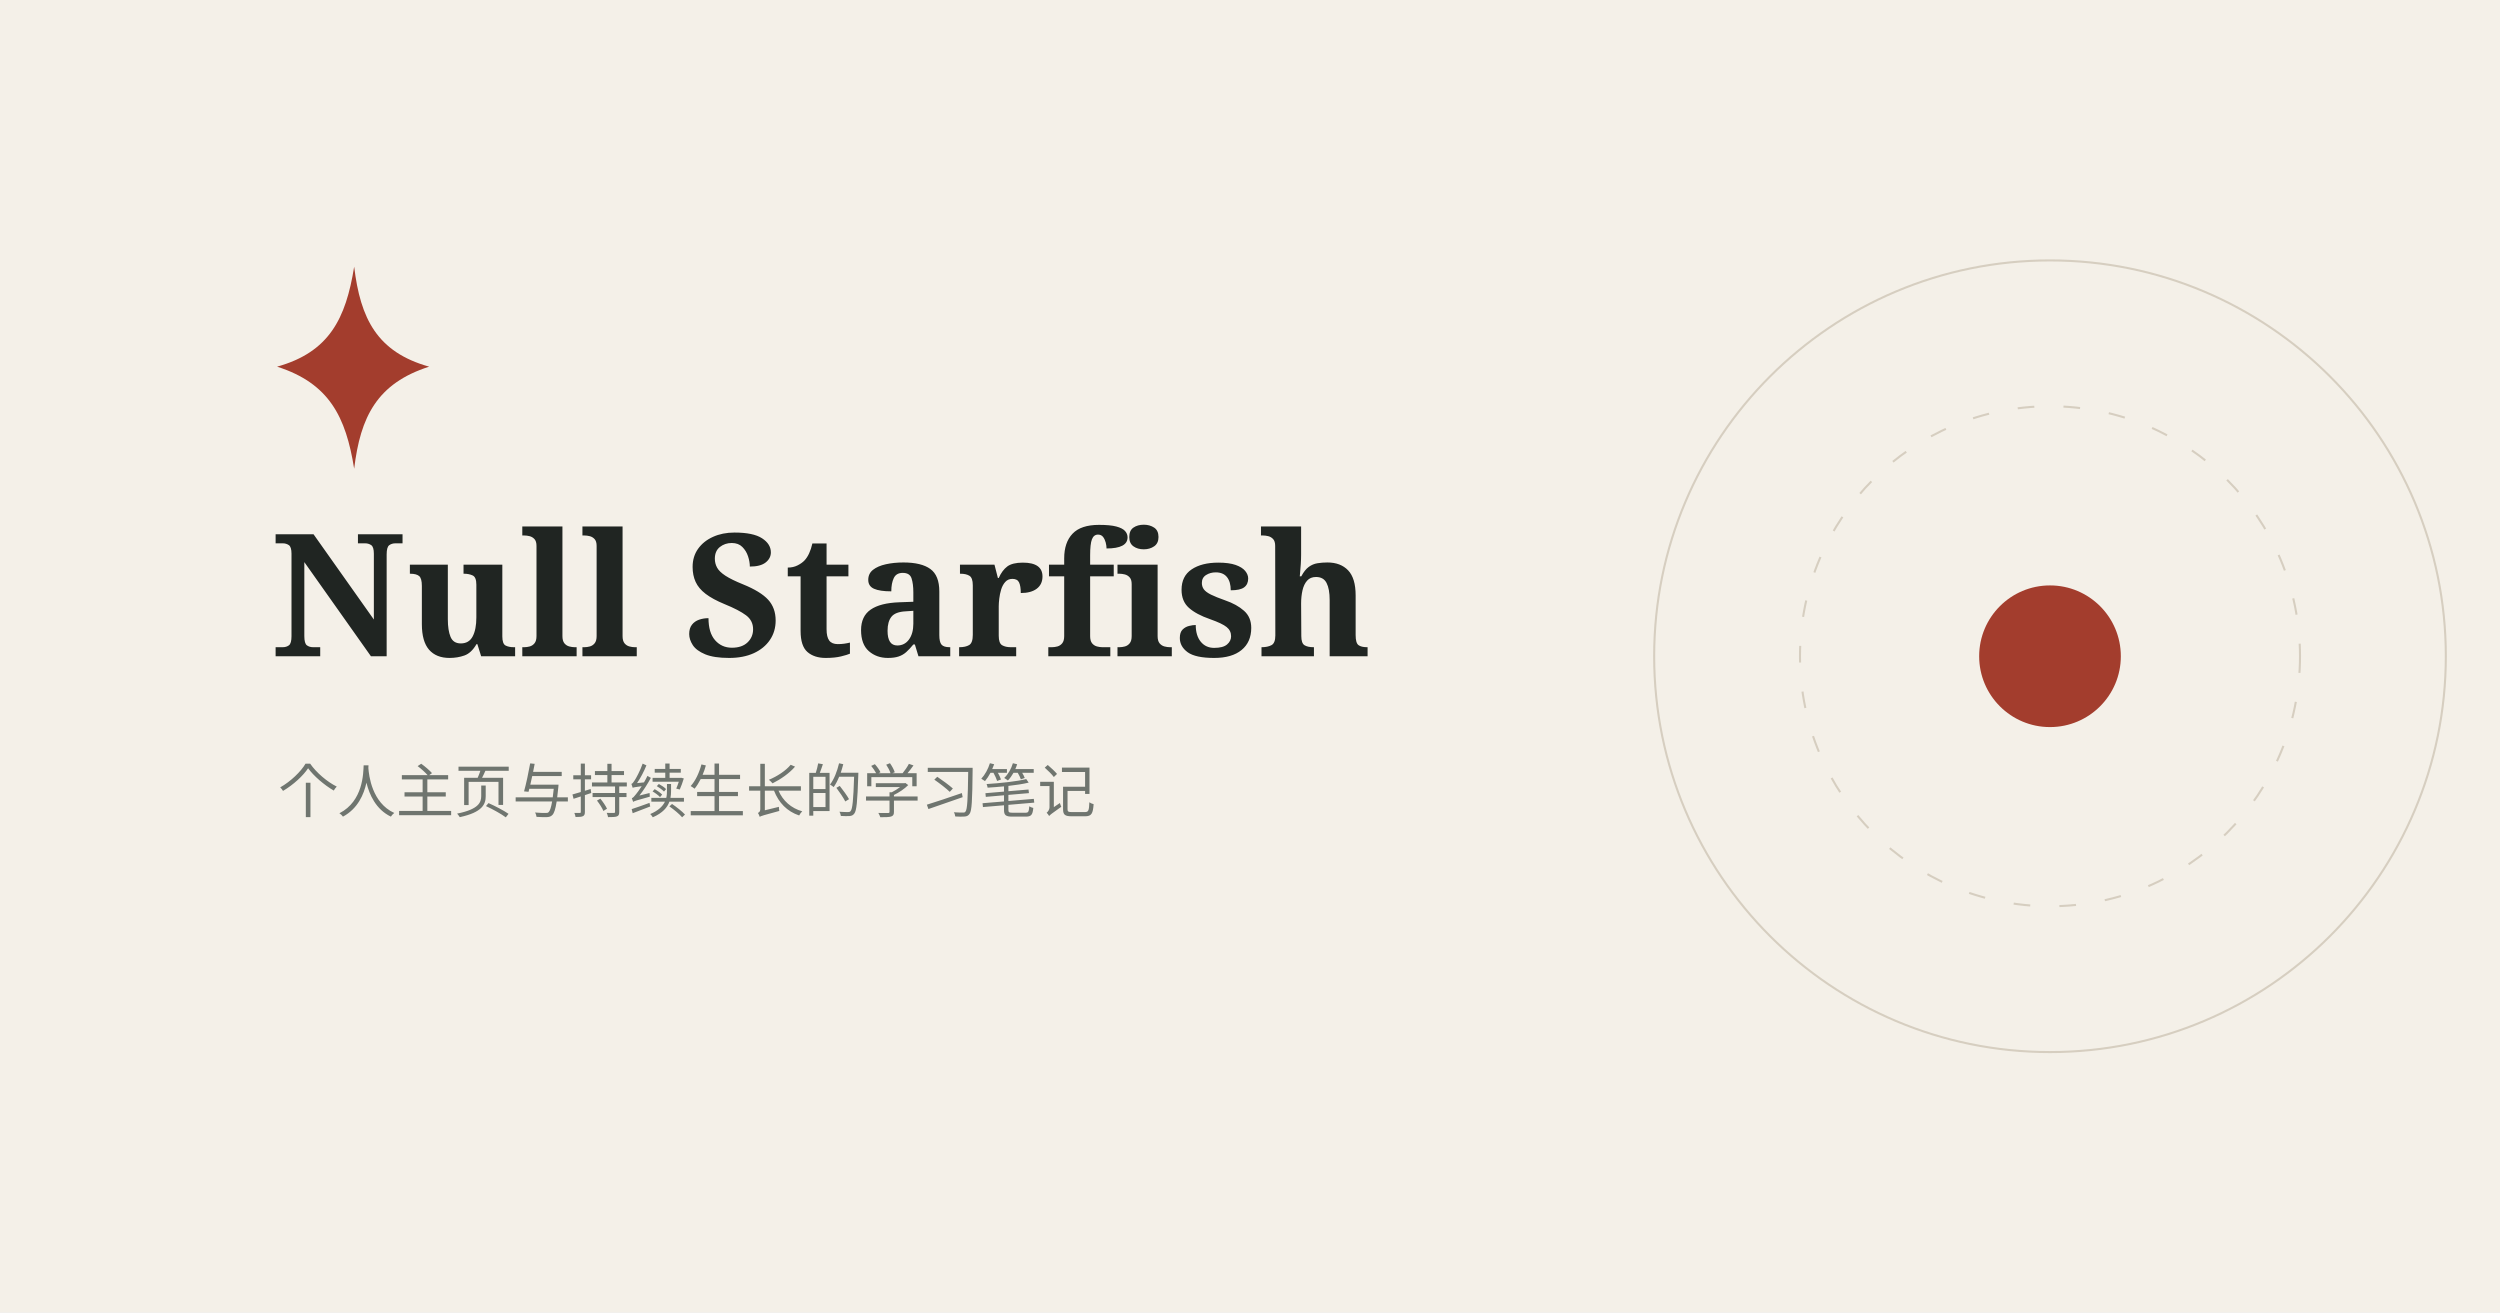
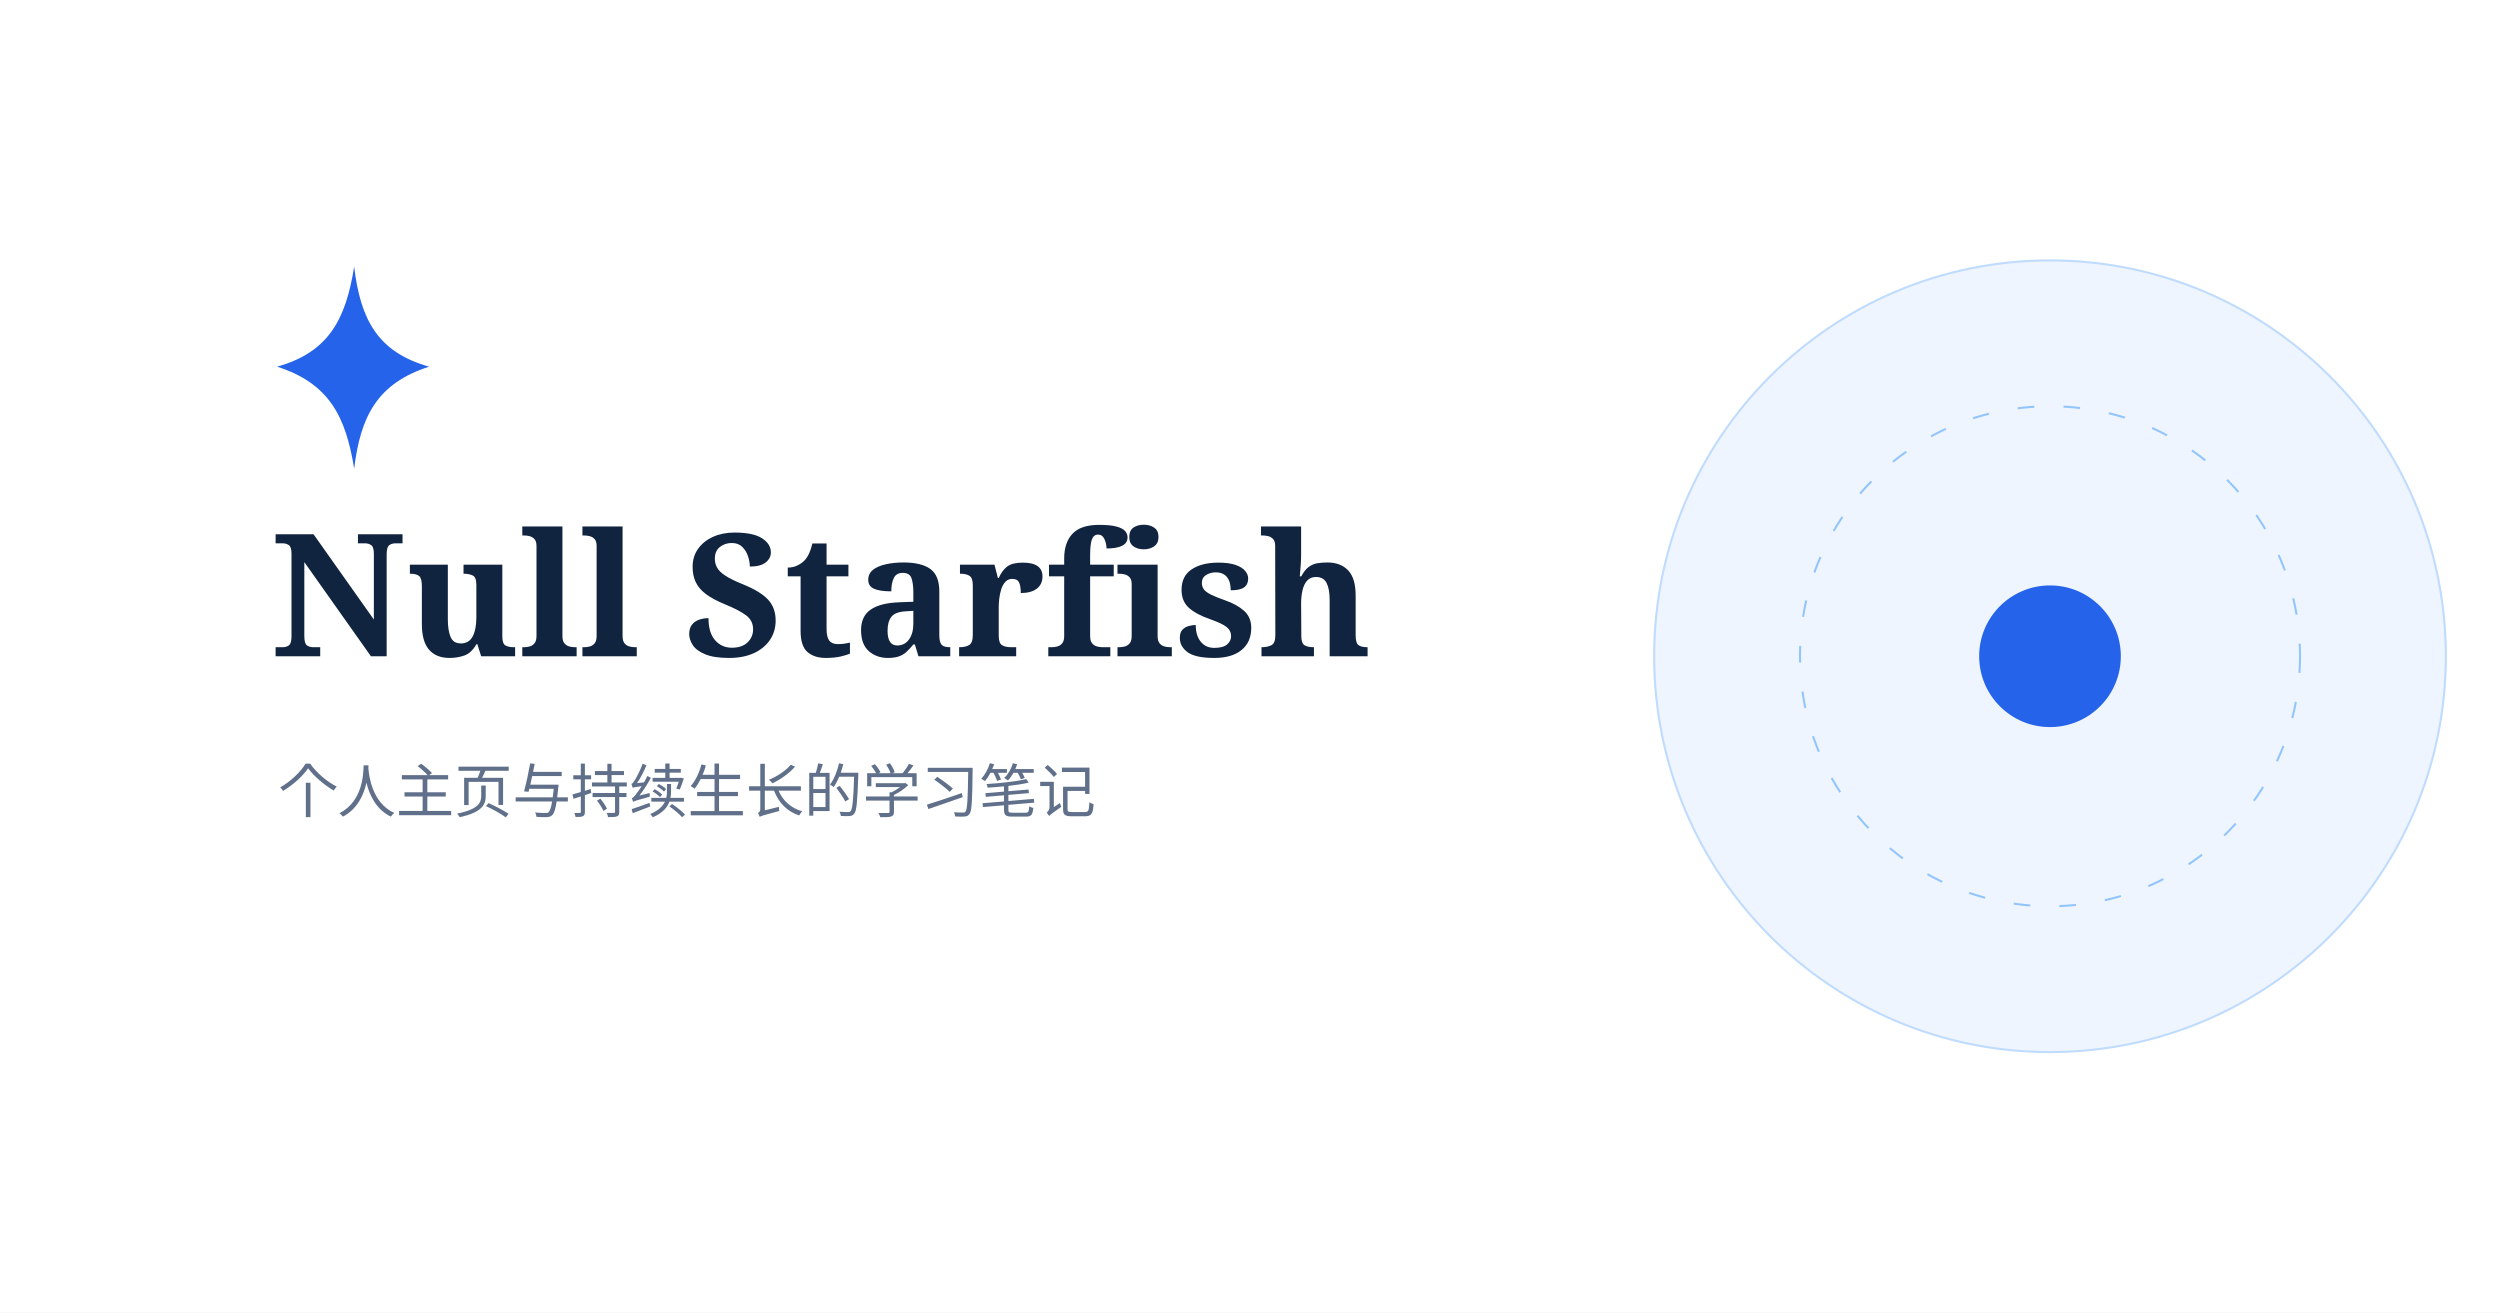
<svg xmlns="http://www.w3.org/2000/svg" width="1200" height="630" viewBox="0 0 1200 630">
-   <rect width="1200" height="630" fill="#f4f0e8" />
-   <circle cx="984" cy="315" r="190" fill="none" stroke="#d6cec0" />
-   <circle cx="984" cy="315" r="120" fill="none" stroke="#d6cec0" stroke-dasharray="8 14" />
-   <circle cx="984" cy="315" r="34" fill="#a33d2d" />
-   <path d="M170 128c3 25 11 41 36 48-25 8-33 24-36 49-4-25-12-41-37-49 25-7 33-23 37-48Z" fill="#a33d2d" />
-   <text x="130" y="315" fill="#202522" font-size="82" font-family="serif" font-weight="700">Null Starfish</text>
-   <text x="134" y="390" fill="#6f756f" font-size="28" font-family="sans-serif">个人主页与持续生长的学习笔记</text>
+   <rect width="1200" height="630" fill="#ffffff" />
+   <circle cx="984" cy="315" r="190" fill="#eef5ff" stroke="#bfdbfe" />
+   <circle cx="984" cy="315" r="120" fill="none" stroke="#93c5fd" stroke-dasharray="8 14" />
+   <circle cx="984" cy="315" r="34" fill="#2563eb" />
+   <path d="M170 128c3 25 11 41 36 48-25 8-33 24-36 49-4-25-12-41-37-49 25-7 33-23 37-48Z" fill="#2563eb" />
+   <text x="130" y="315" fill="#10233f" font-size="82" font-family="serif" font-weight="700">Null Starfish</text>
+   <text x="134" y="390" fill="#60708a" font-size="28" font-family="sans-serif">个人主页与持续生长的学习笔记</text>
</svg>
